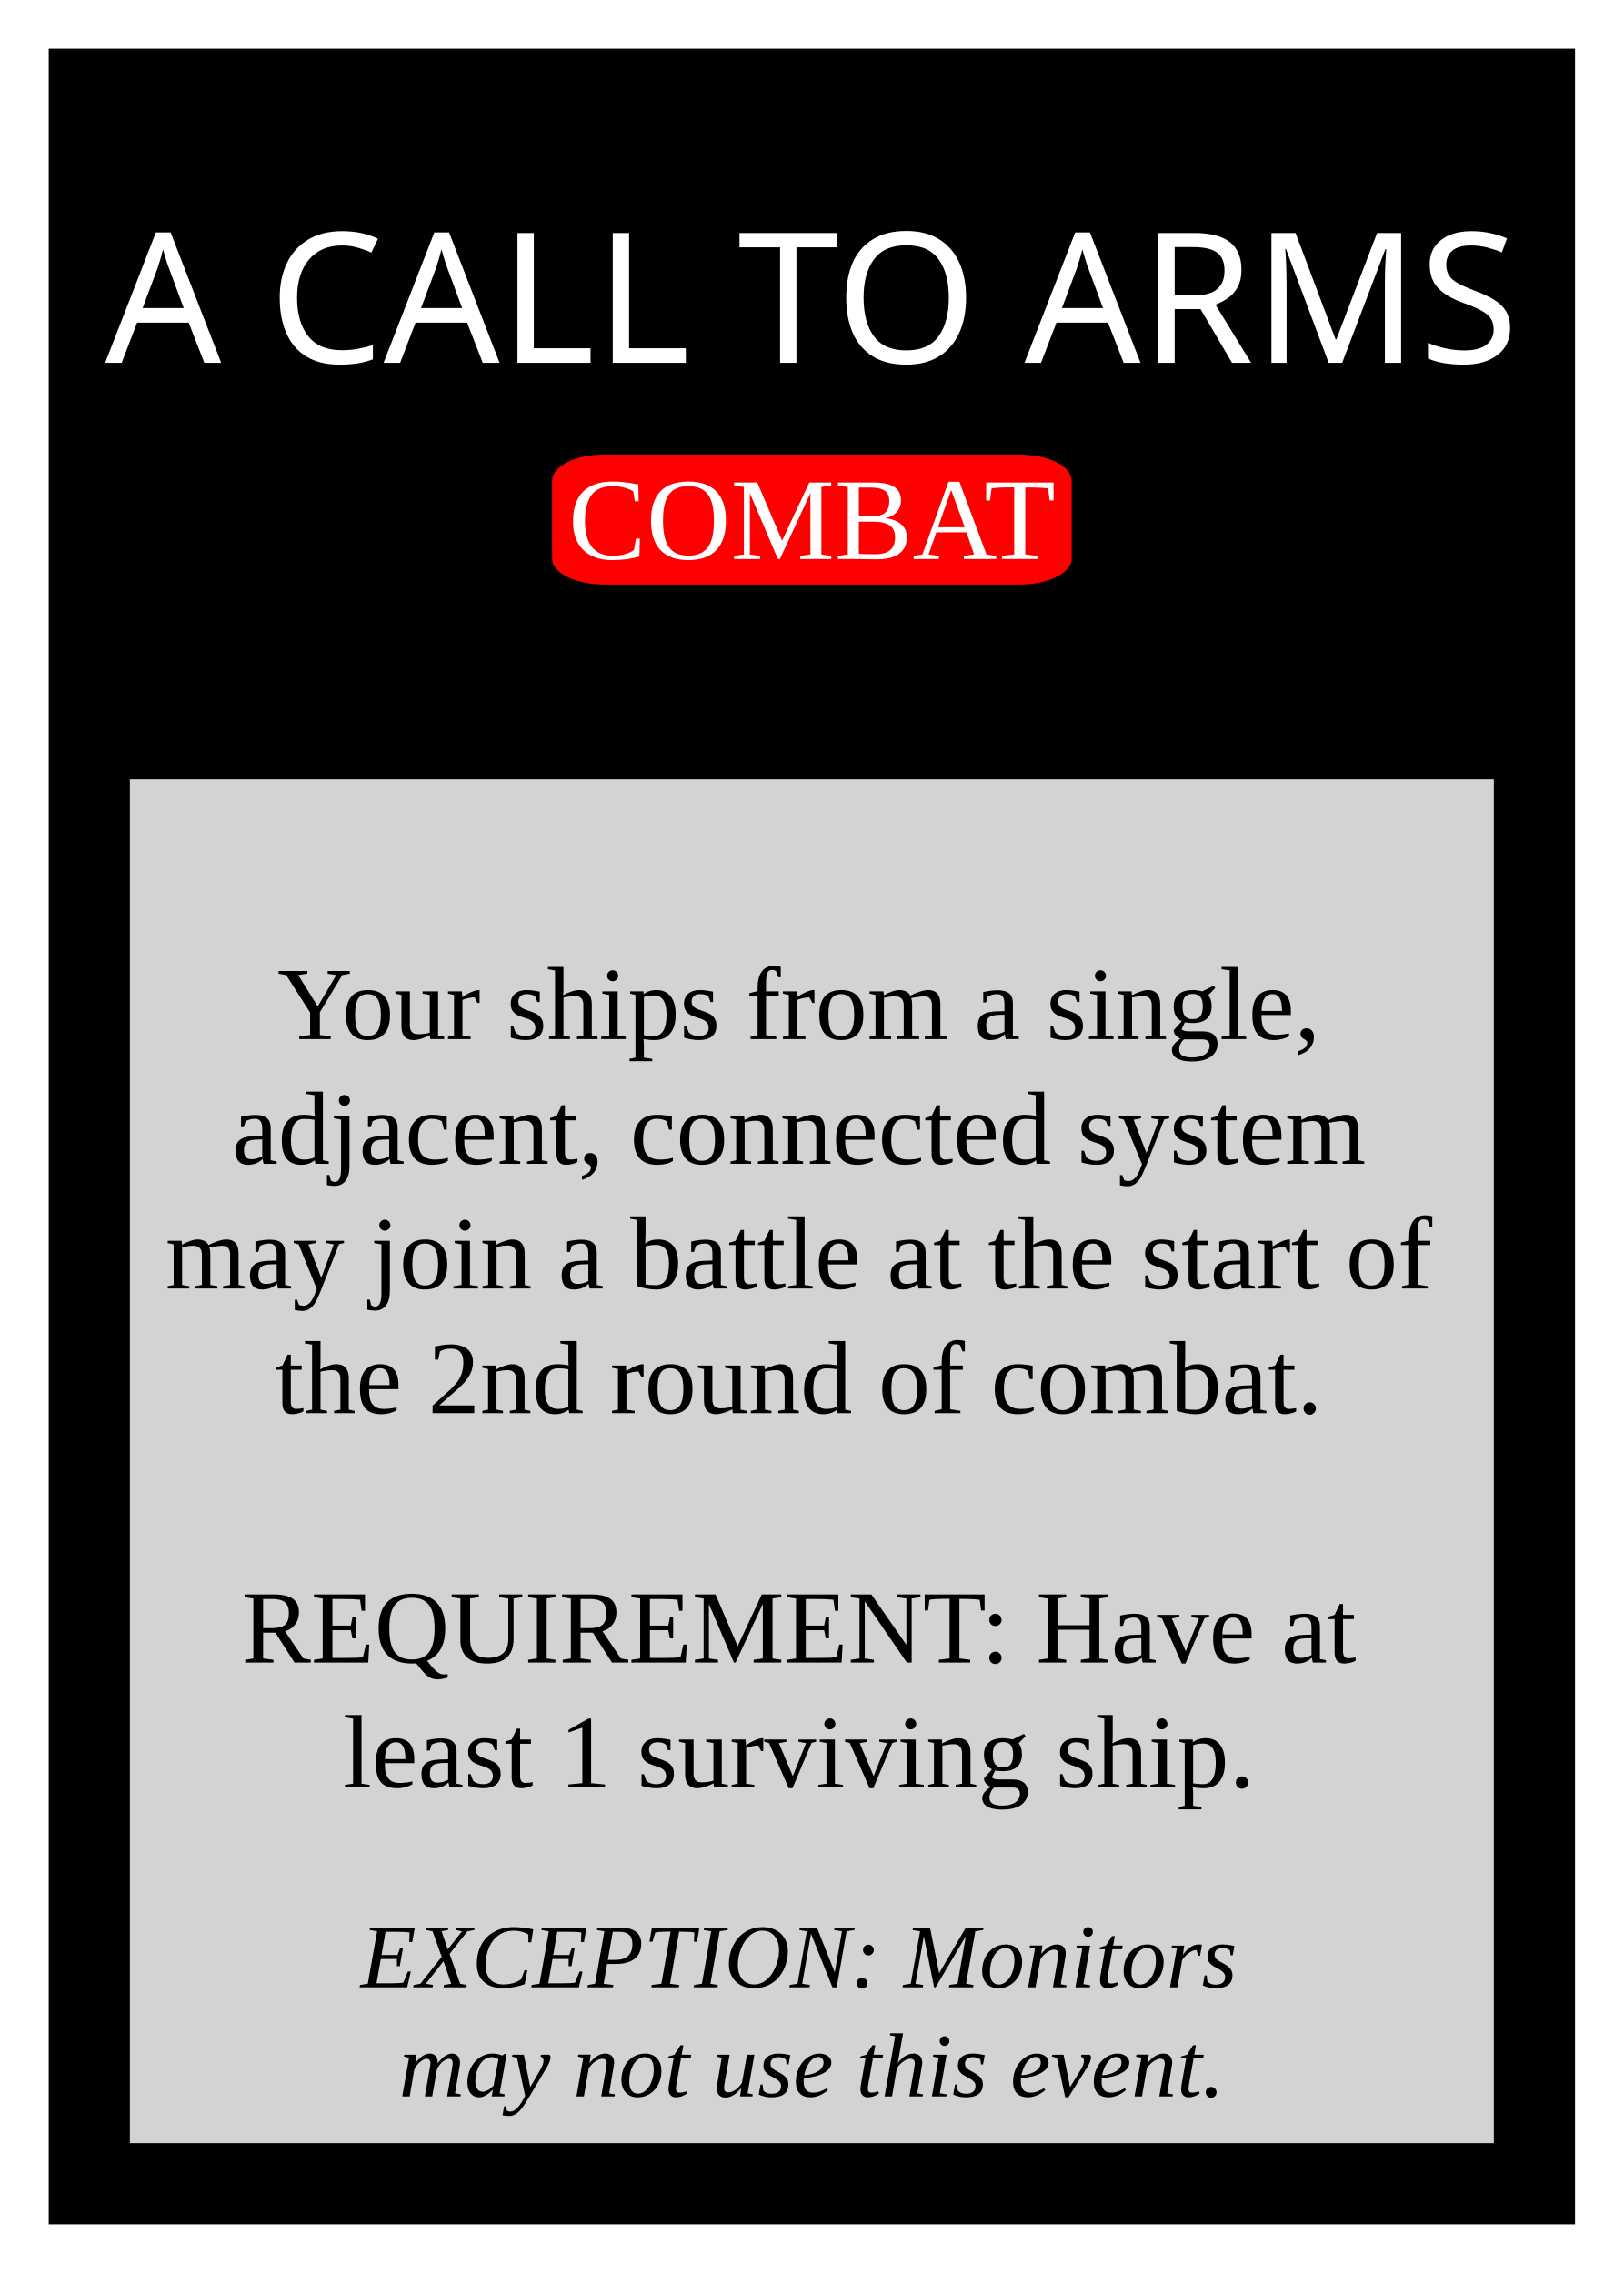
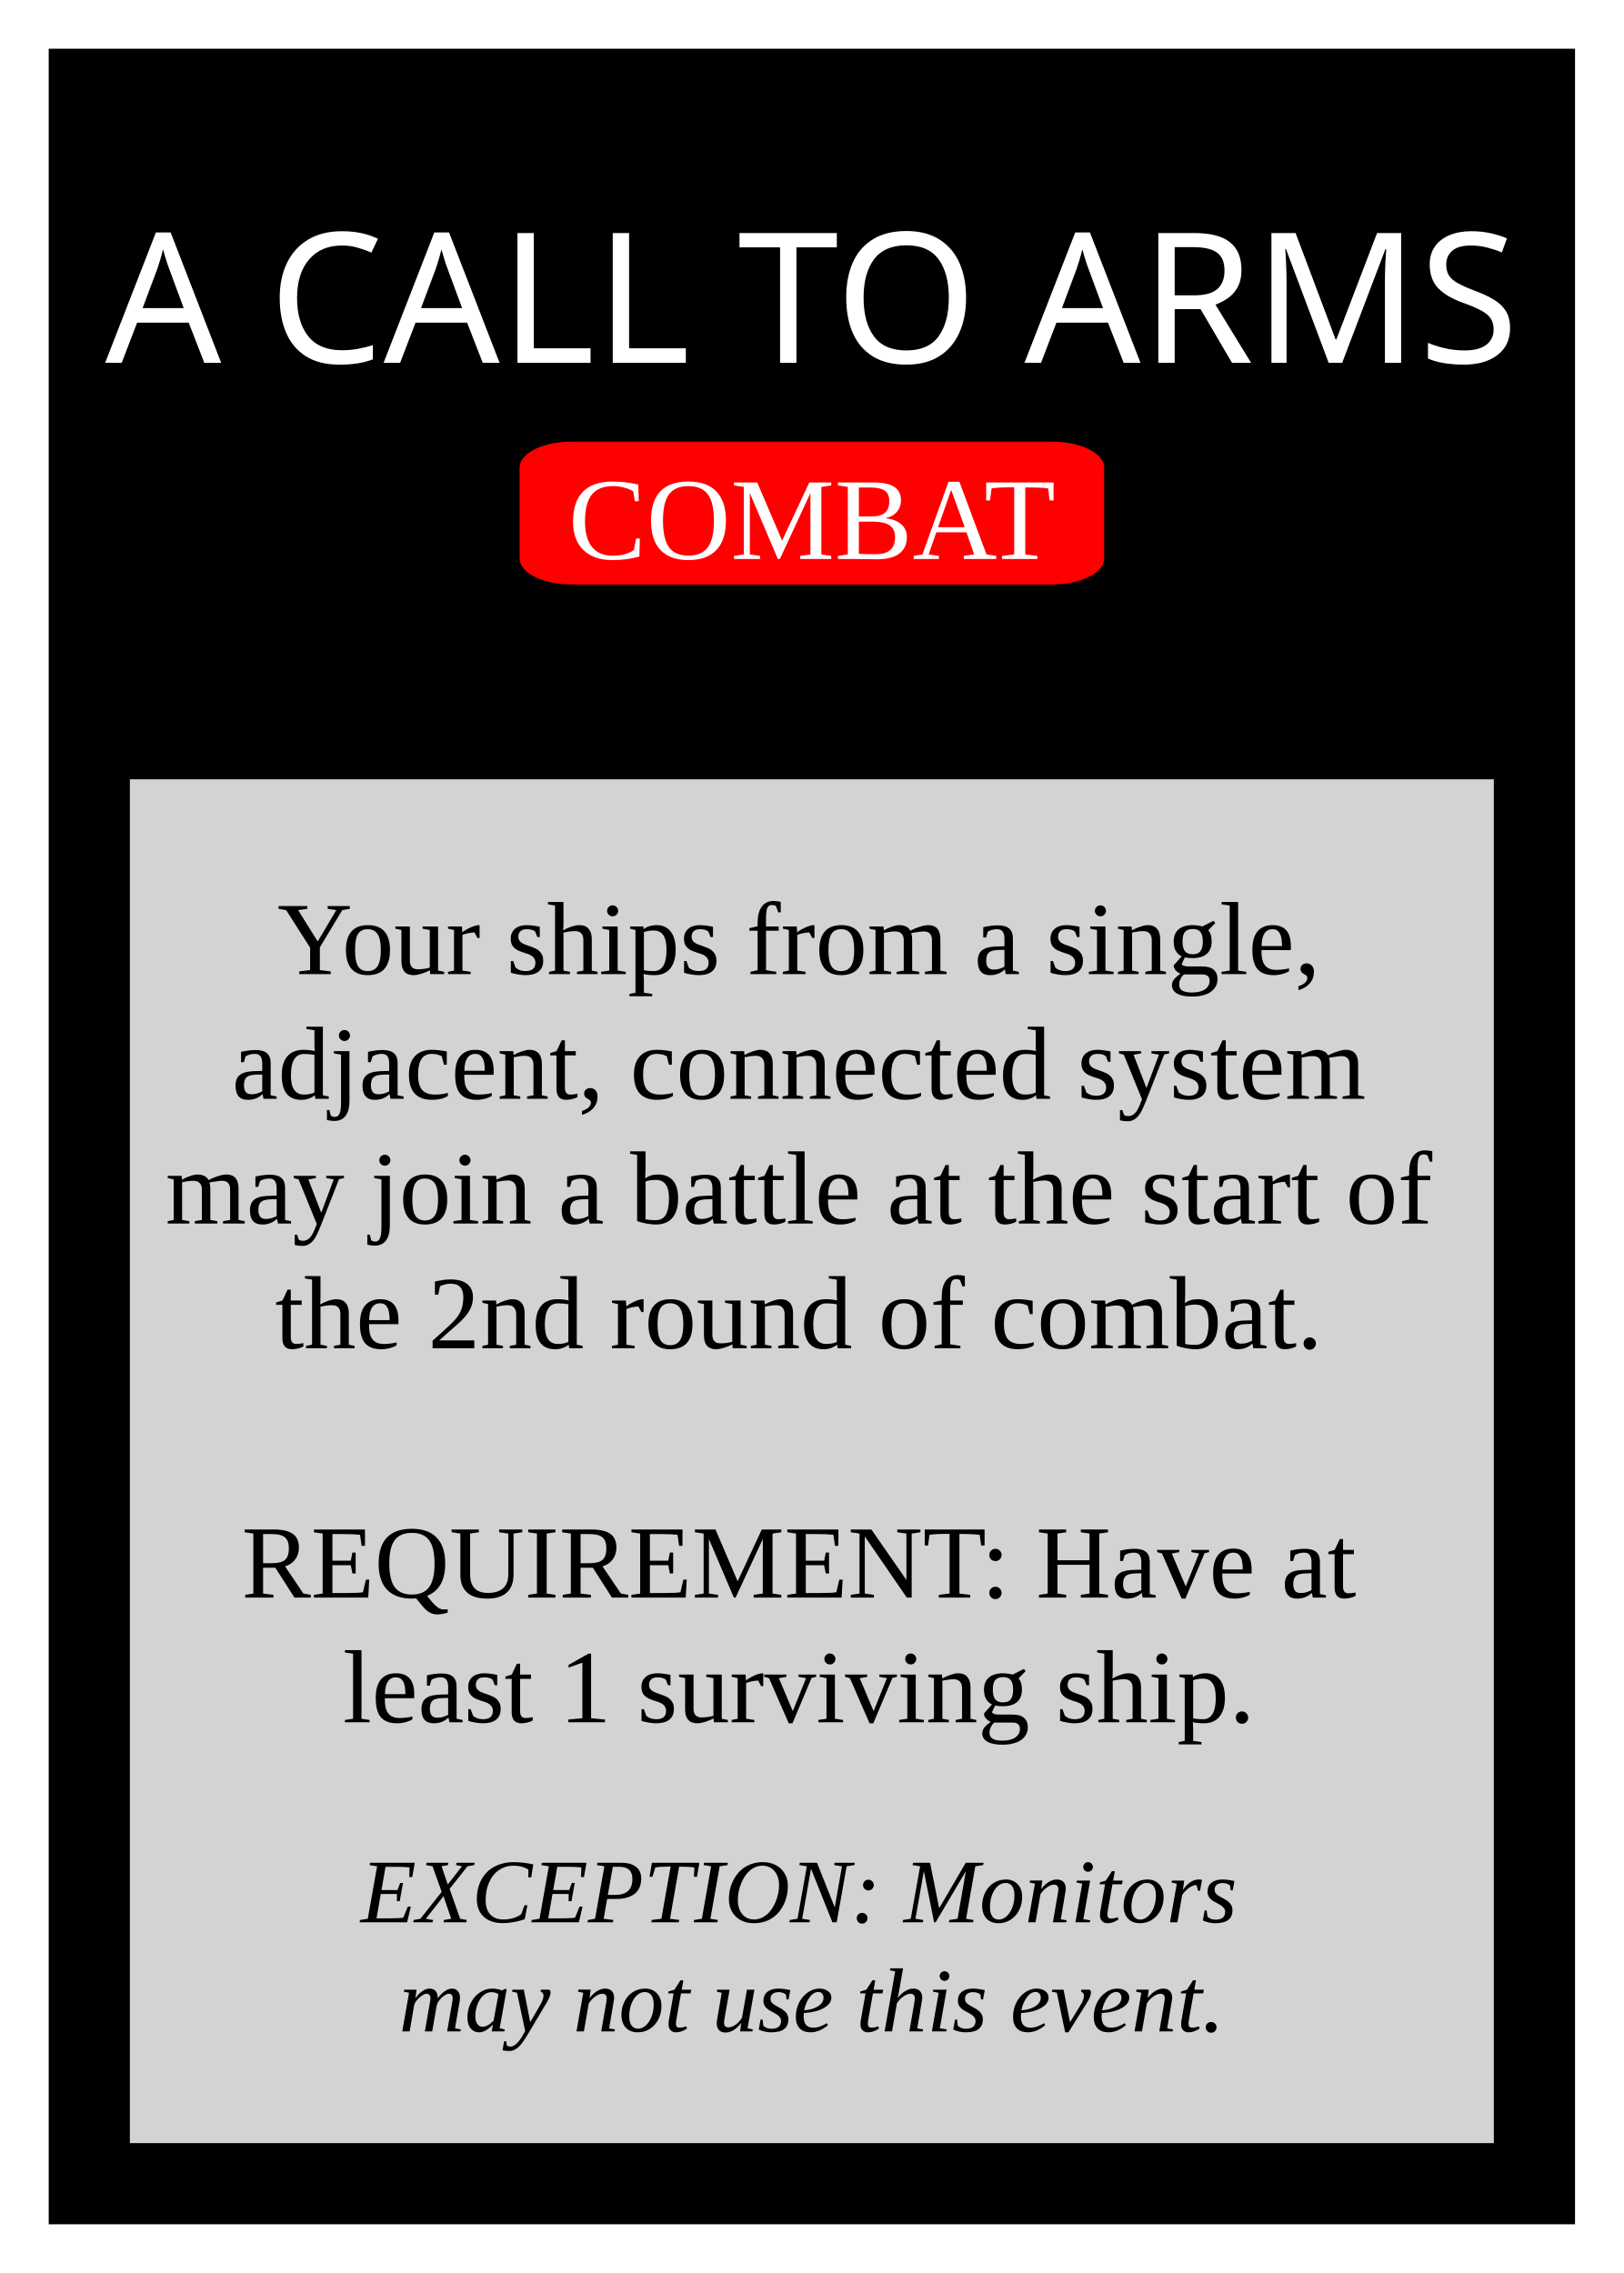
<svg xmlns="http://www.w3.org/2000/svg" width="250" height="350">
  <rect id="card_background" width="100%" height="100%" fill="black" stroke="white" stroke-width="15" />
  <g id="card_name" text-anchor="middle" dominant-baseline="central">
    <rect id="name" x="20" y="20" width="210" />
    <text x="125" y="45" fill="white" font-size="28" font-family="stop">A CALL TO ARMS</text>
  </g>
  <g id="when" text-anchor="middle" dominant-baseline="central">
-     <rect x="85" y="70" rx="8" ry="4" width="80" height="20" fill="red" />
+     <rect x="80" y="68" rx="8" ry="4" width="90" height="22" fill="red" />
    <text x="125" y="80" fill="white" font-size="18">COMBAT</text>
  </g>
  <g id="description">
    <rect x="20" y="120" width="210" height="210" fill="lightgrey" />
    <g id="text" text-anchor="middle" font-size="16">
      <text id="main_text">
-         <tspan x="50%" dy="160">Your ships from a single, </tspan>
+         <tspan x="50%" dy="150">Your ships from a single, </tspan>
        <tspan x="50%" dy="1.2em">adjacent, connected system</tspan>
        <tspan x="50%" dy="1.2em">may join a battle at the start of</tspan>
        <tspan x="50%" dy="1.2em">the 2nd round of combat.</tspan>
        <tspan x="50%" dy="2.4em">REQUIREMENT: Have at</tspan>
        <tspan x="50%" dy="1.2em">least 1 surviving ship.</tspan>
        <tspan x="50%" dy="2.2em" font-size="14" font-style="italic">EXCEPTION: Monitors</tspan>
        <tspan x="50%" dy="1.2em" font-size="14" font-style="italic">may not use this event.</tspan>
      </text>
    </g>
  </g>
</svg>
